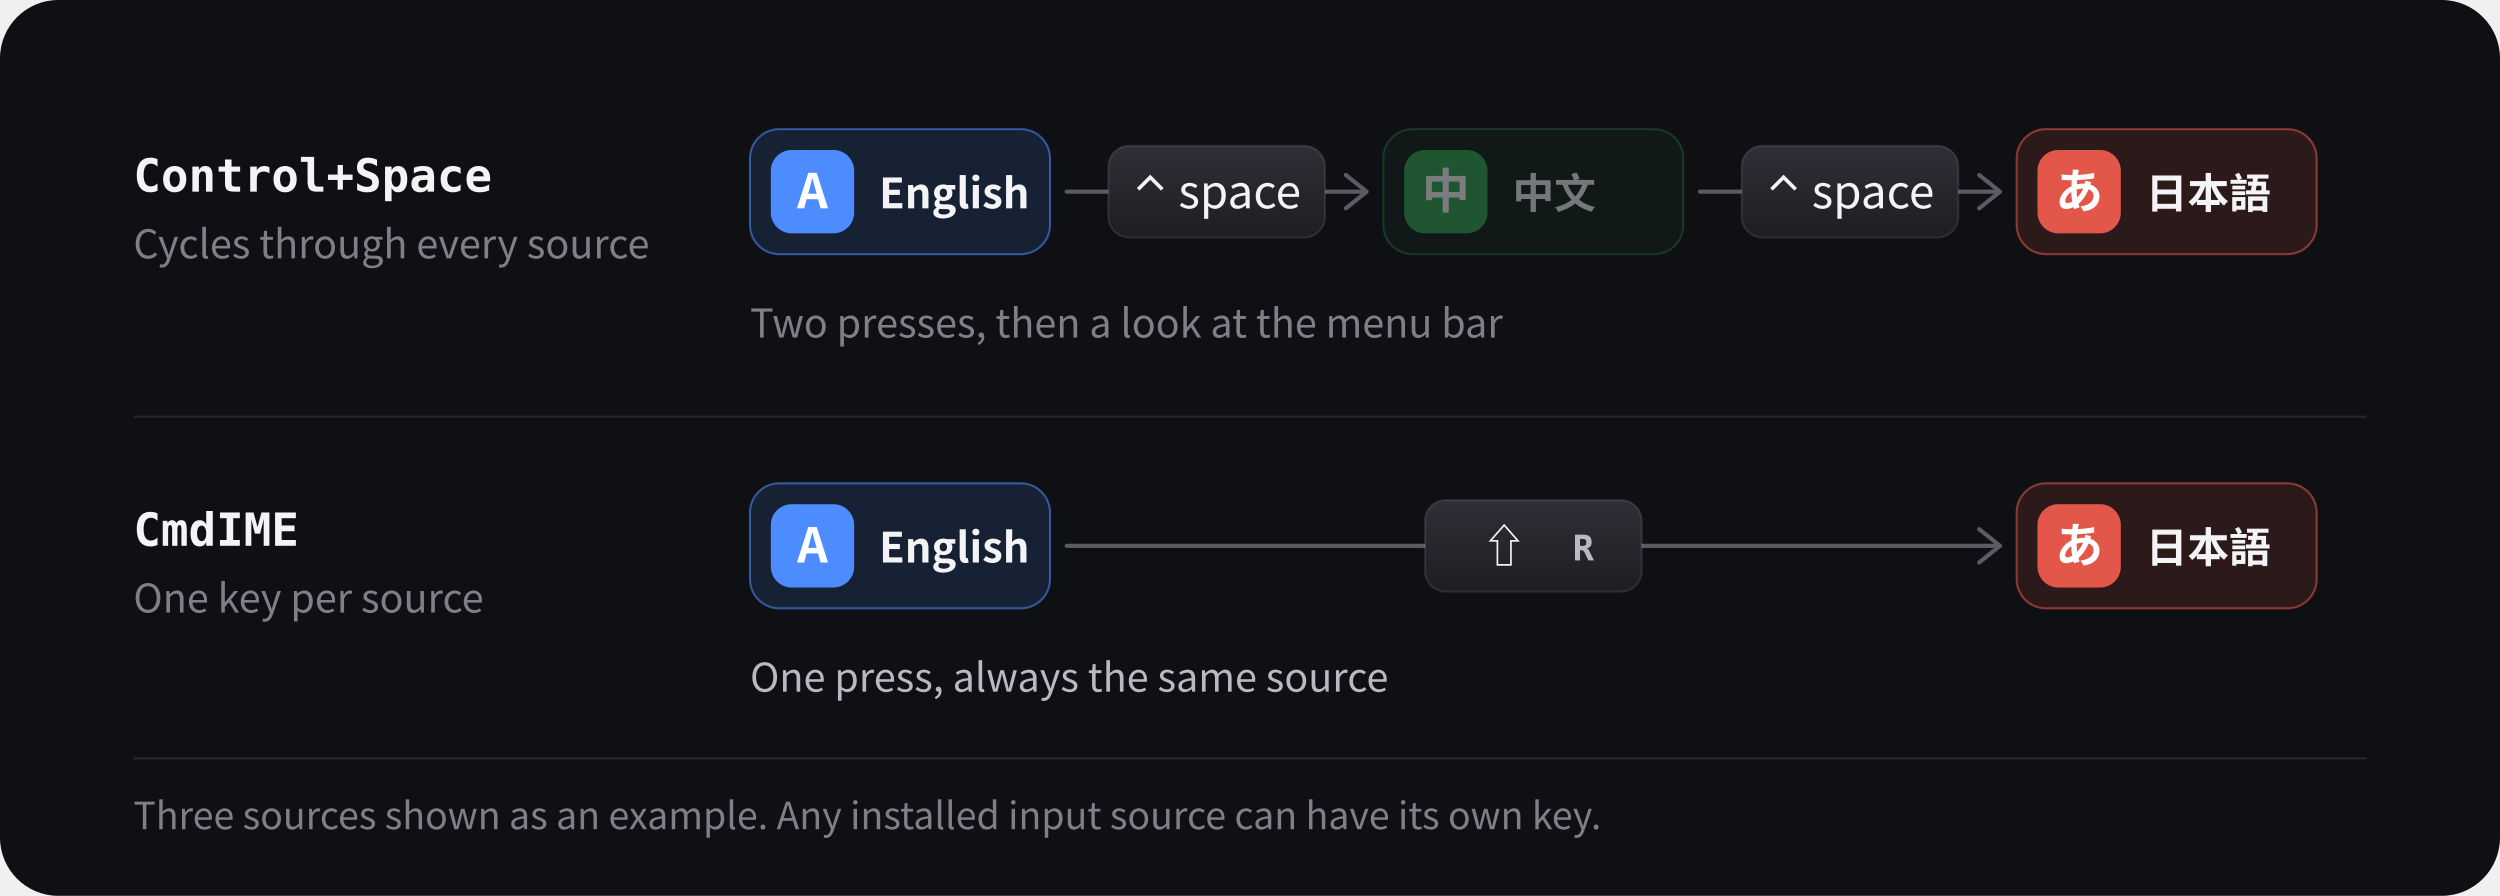
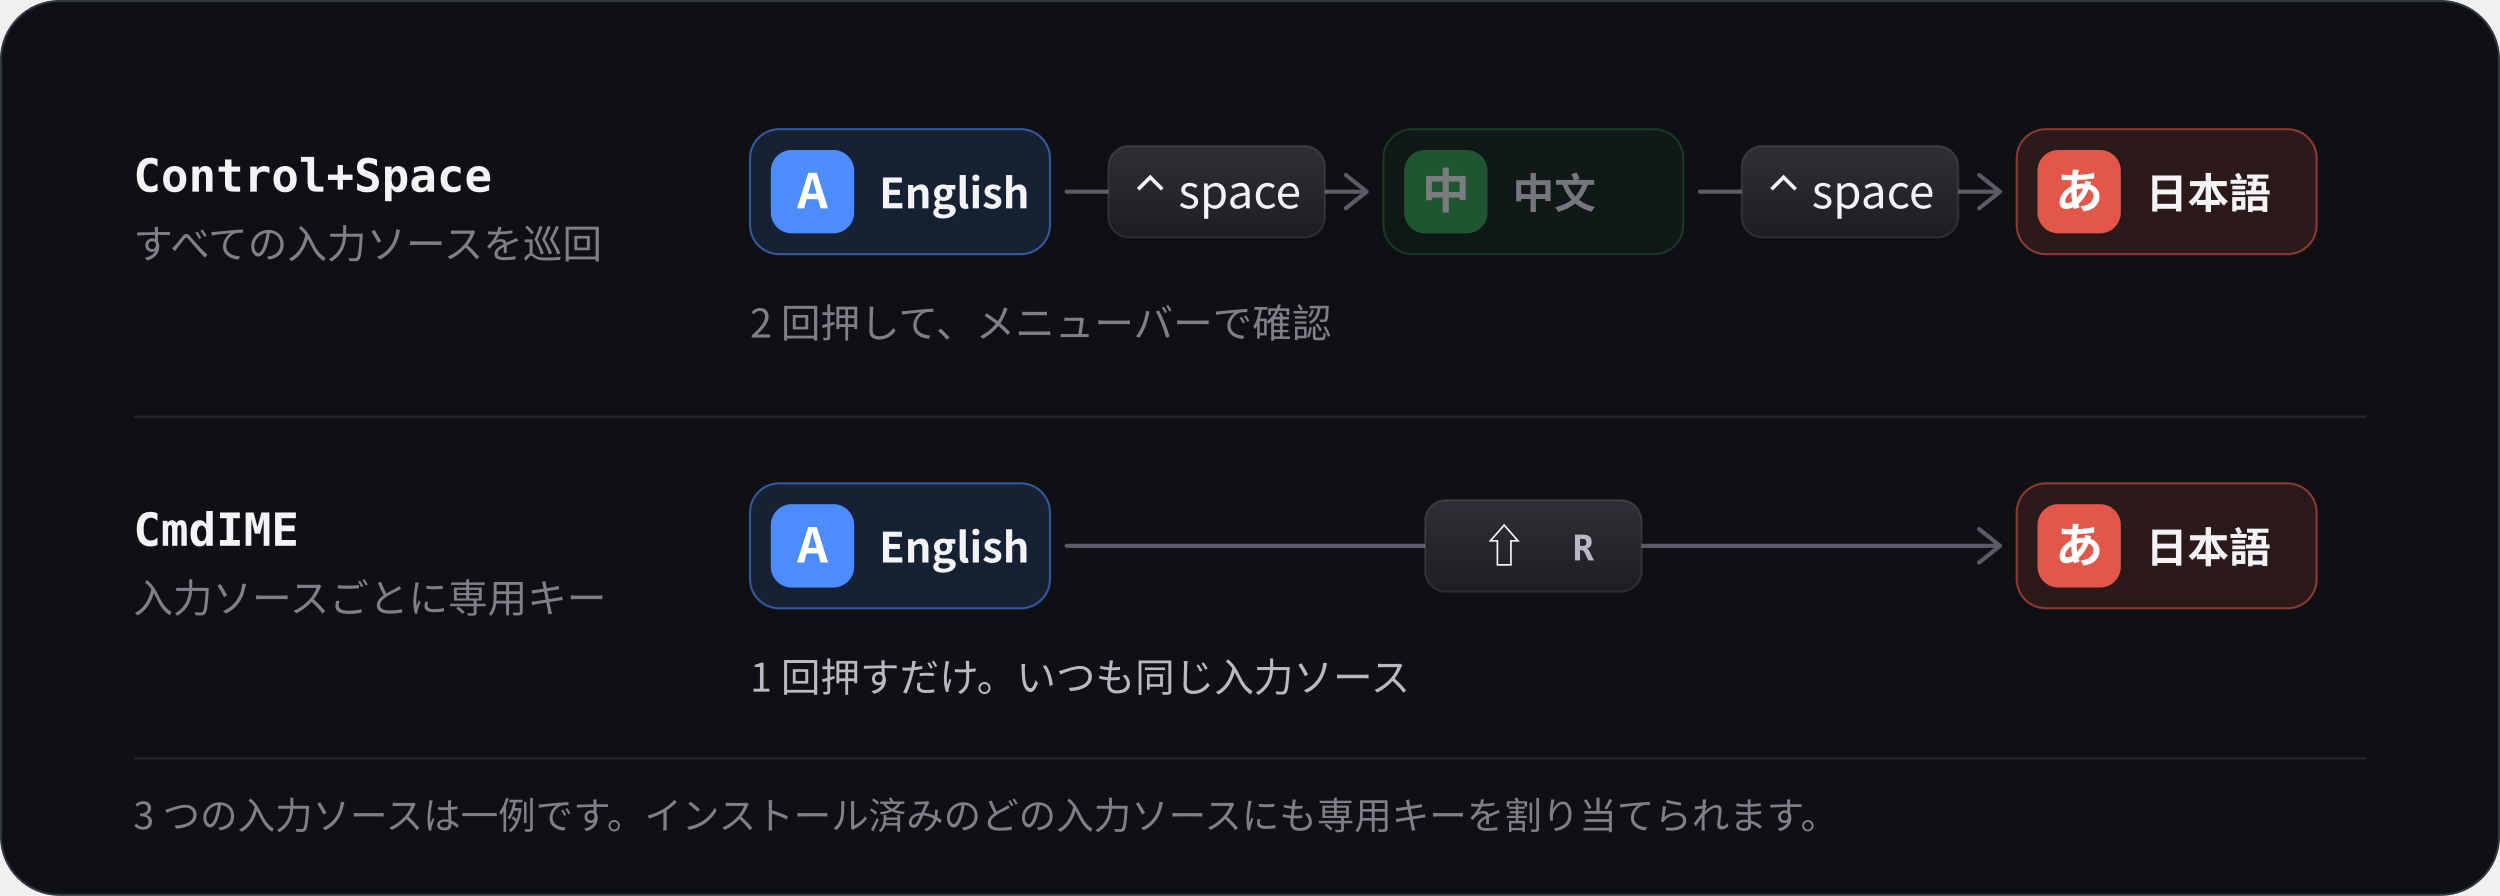
- <svg xmlns="http://www.w3.org/2000/svg" width="1200" height="430" viewBox="0 0 1200 430" role="img" aria-labelledby="title desc" lang="en">
+ <svg xmlns="http://www.w3.org/2000/svg" width="1200" height="430" viewBox="0 0 1200 430" role="img" aria-labelledby="title desc" lang="ja">
  <defs>
    <linearGradient id="keycap" x1="0" y1="0" x2="0" y2="1">
      <stop offset="0" stop-color="#2F2F37" />
      <stop offset="1" stop-color="#1D1D22" />
    </linearGradient>
  </defs>
-   <rect width="1200" height="430" rx="28" fill="#0F1014" />
+   <rect x="0.5" y="0.5" width="1199" height="429" rx="28" fill="#0F1014" stroke="#30363D" />
  <path d="M64 200 H1136" stroke="#26272E" stroke-width="1" />
  <g id="cycling">
    <text x="64" y="92" font-family="ui-monospace, SFMono-Regular, Menlo, Consolas, monospace" font-size="22" font-weight="600" fill="#F4F4F6">Control+Space</text>
-     <text x="64" y="124" font-family="-apple-system, BlinkMacSystemFont, 'Segoe UI', 'PingFang SC', 'Hiragino Sans', 'Noto Sans CJK SC', sans-serif" font-size="19" fill="#7F7F8A">Cycles through every source</text>
+     <text x="64" y="124" font-family="-apple-system, BlinkMacSystemFont, 'Segoe UI', 'PingFang SC', 'Hiragino Sans', 'Noto Sans CJK SC', sans-serif" font-size="19" fill="#7F7F8A">すべての入力ソースを巡回</text>
    <g transform="translate(360 62)">
      <rect width="144" height="60" rx="14" fill="#4D8CFF" fill-opacity="0.14" stroke="#4D8CFF" stroke-opacity="0.55" />
      <rect x="10" y="10" width="40" height="40" rx="10" fill="#4D8CFF" />
      <text x="30" y="38" text-anchor="middle" font-family="-apple-system, BlinkMacSystemFont, 'Segoe UI', 'PingFang SC', 'Hiragino Sans', 'Noto Sans CJK SC', sans-serif" font-size="23" font-weight="700" fill="#FFFFFF">A</text>
      <text x="62" y="38" font-family="-apple-system, BlinkMacSystemFont, 'Segoe UI', 'PingFang SC', 'Hiragino Sans', 'Noto Sans CJK SC', sans-serif" font-size="20" font-weight="600" fill="#F4F4F6">English</text>
    </g>
    <path d="M512 92 H654" stroke="#5A5B66" stroke-width="2" stroke-linecap="round" />
    <path d="M646 84 L656 92 L646 100" fill="none" stroke="#5A5B66" stroke-width="2" stroke-linecap="round" stroke-linejoin="round" />
    <g transform="translate(532.0 70)">
      <rect width="104" height="44" rx="10" fill="url(#keycap)" stroke="#FFFFFF" stroke-opacity="0.10" />
      <text x="52" y="30" text-anchor="middle" font-family="-apple-system, BlinkMacSystemFont, 'Segoe UI', 'PingFang SC', 'Hiragino Sans', 'Noto Sans CJK SC', sans-serif" font-size="22" fill="#F4F4F6">⌃ space</text>
    </g>
    <g transform="translate(664 62)" opacity="0.45">
      <rect width="144" height="60" rx="14" fill="#33A854" fill-opacity="0.14" stroke="#33A854" stroke-opacity="0.55" />
      <rect x="10" y="10" width="40" height="40" rx="10" fill="#33A854" />
      <text x="30" y="38" text-anchor="middle" font-family="-apple-system, BlinkMacSystemFont, 'Segoe UI', 'PingFang SC', 'Hiragino Sans', 'Noto Sans CJK SC', sans-serif" font-size="23" font-weight="700" fill="#FFFFFF">中</text>
      <text x="62" y="38" font-family="-apple-system, BlinkMacSystemFont, 'Segoe UI', 'PingFang SC', 'Hiragino Sans', 'Noto Sans CJK SC', sans-serif" font-size="20" font-weight="600" fill="#F4F4F6">中文</text>
    </g>
    <path d="M816 92 H958" stroke="#5A5B66" stroke-width="2" stroke-linecap="round" />
    <path d="M950 84 L960 92 L950 100" fill="none" stroke="#5A5B66" stroke-width="2" stroke-linecap="round" stroke-linejoin="round" />
    <g transform="translate(836.0 70)">
      <rect width="104" height="44" rx="10" fill="url(#keycap)" stroke="#FFFFFF" stroke-opacity="0.10" />
      <text x="52" y="30" text-anchor="middle" font-family="-apple-system, BlinkMacSystemFont, 'Segoe UI', 'PingFang SC', 'Hiragino Sans', 'Noto Sans CJK SC', sans-serif" font-size="22" fill="#F4F4F6">⌃ space</text>
    </g>
    <g transform="translate(968 62)">
      <rect width="144" height="60" rx="14" fill="#E3574A" fill-opacity="0.14" stroke="#E3574A" stroke-opacity="0.55" />
      <rect x="10" y="10" width="40" height="40" rx="10" fill="#E3574A" />
      <text x="30" y="38" text-anchor="middle" font-family="-apple-system, BlinkMacSystemFont, 'Segoe UI', 'PingFang SC', 'Hiragino Sans', 'Noto Sans CJK SC', sans-serif" font-size="23" font-weight="700" fill="#FFFFFF">あ</text>
      <text x="62" y="38" font-family="-apple-system, BlinkMacSystemFont, 'Segoe UI', 'PingFang SC', 'Hiragino Sans', 'Noto Sans CJK SC', sans-serif" font-size="20" font-weight="600" fill="#F4F4F6">日本語</text>
    </g>
-     <text x="360" y="162" font-family="-apple-system, BlinkMacSystemFont, 'Segoe UI', 'PingFang SC', 'Hiragino Sans', 'Noto Sans CJK SC', sans-serif" font-size="19" fill="#7F7F8A">Two presses, then a look at the menu bar</text>
+     <text x="360" y="162" font-family="-apple-system, BlinkMacSystemFont, 'Segoe UI', 'PingFang SC', 'Hiragino Sans', 'Noto Sans CJK SC', sans-serif" font-size="19" fill="#7F7F8A">2 回押して、メニューバーで確認</text>
  </g>
  <g id="direct">
    <text x="64" y="262" font-family="ui-monospace, SFMono-Regular, Menlo, Consolas, monospace" font-size="22" font-weight="600" fill="#F4F4F6">CmdIME</text>
-     <text x="64" y="294" font-family="-apple-system, BlinkMacSystemFont, 'Segoe UI', 'PingFang SC', 'Hiragino Sans', 'Noto Sans CJK SC', sans-serif" font-size="19" fill="#7F7F8A">One key per source</text>
+     <text x="64" y="294" font-family="-apple-system, BlinkMacSystemFont, 'Segoe UI', 'PingFang SC', 'Hiragino Sans', 'Noto Sans CJK SC', sans-serif" font-size="19" fill="#7F7F8A">入力ソースごとに専用キー</text>
    <g transform="translate(360 232)">
      <rect width="144" height="60" rx="14" fill="#4D8CFF" fill-opacity="0.14" stroke="#4D8CFF" stroke-opacity="0.55" />
      <rect x="10" y="10" width="40" height="40" rx="10" fill="#4D8CFF" />
      <text x="30" y="38" text-anchor="middle" font-family="-apple-system, BlinkMacSystemFont, 'Segoe UI', 'PingFang SC', 'Hiragino Sans', 'Noto Sans CJK SC', sans-serif" font-size="23" font-weight="700" fill="#FFFFFF">A</text>
      <text x="62" y="38" font-family="-apple-system, BlinkMacSystemFont, 'Segoe UI', 'PingFang SC', 'Hiragino Sans', 'Noto Sans CJK SC', sans-serif" font-size="20" font-weight="600" fill="#F4F4F6">English</text>
    </g>
    <path d="M512 262 H958" stroke="#5A5B66" stroke-width="2" stroke-linecap="round" />
    <path d="M950 254 L960 262 L950 270" fill="none" stroke="#5A5B66" stroke-width="2" stroke-linecap="round" stroke-linejoin="round" />
    <g transform="translate(684.0 240)">
      <rect width="104" height="44" rx="10" fill="url(#keycap)" stroke="#FFFFFF" stroke-opacity="0.10" />
      <text x="38" y="30" text-anchor="middle" font-family="-apple-system, BlinkMacSystemFont, 'Segoe UI', 'PingFang SC', 'Hiragino Sans', 'Noto Sans CJK SC', sans-serif" font-size="22" fill="#F4F4F6">⇧</text>
      <text x="76" y="29" text-anchor="middle" font-family="ui-monospace, SFMono-Regular, Menlo, Consolas, monospace" font-size="17" font-weight="600" fill="#B9B9C3">R</text>
    </g>
    <g transform="translate(968 232)">
      <rect width="144" height="60" rx="14" fill="#E3574A" fill-opacity="0.14" stroke="#E3574A" stroke-opacity="0.55" />
      <rect x="10" y="10" width="40" height="40" rx="10" fill="#E3574A" />
      <text x="30" y="38" text-anchor="middle" font-family="-apple-system, BlinkMacSystemFont, 'Segoe UI', 'PingFang SC', 'Hiragino Sans', 'Noto Sans CJK SC', sans-serif" font-size="23" font-weight="700" fill="#FFFFFF">あ</text>
      <text x="62" y="38" font-family="-apple-system, BlinkMacSystemFont, 'Segoe UI', 'PingFang SC', 'Hiragino Sans', 'Noto Sans CJK SC', sans-serif" font-size="20" font-weight="600" fill="#F4F4F6">日本語</text>
    </g>
-     <text x="360" y="332" font-family="-apple-system, BlinkMacSystemFont, 'Segoe UI', 'PingFang SC', 'Hiragino Sans', 'Noto Sans CJK SC', sans-serif" font-size="19" fill="#B9B9C3">One press, always the same source</text>
+     <text x="360" y="332" font-family="-apple-system, BlinkMacSystemFont, 'Segoe UI', 'PingFang SC', 'Hiragino Sans', 'Noto Sans CJK SC', sans-serif" font-size="19" fill="#B9B9C3">1 回押すだけ。いつも同じ入力ソース</text>
  </g>
  <path d="M64 364 H1136" stroke="#26272E" stroke-width="1" />
-   <text x="64" y="398" font-family="-apple-system, BlinkMacSystemFont, 'Segoe UI', 'PingFang SC', 'Hiragino Sans', 'Noto Sans CJK SC', sans-serif" font-size="18" fill="#7F7F8A">Three sources shown as an example. Any installed input source can have its own key.</text>
+   <text x="64" y="398" font-family="-apple-system, BlinkMacSystemFont, 'Segoe UI', 'PingFang SC', 'Hiragino Sans', 'Noto Sans CJK SC', sans-serif" font-size="18" fill="#7F7F8A">3 つの入力ソースは一例です。インストール済みのどの入力ソースにも専用キーを割り当てられます。</text>
</svg>
